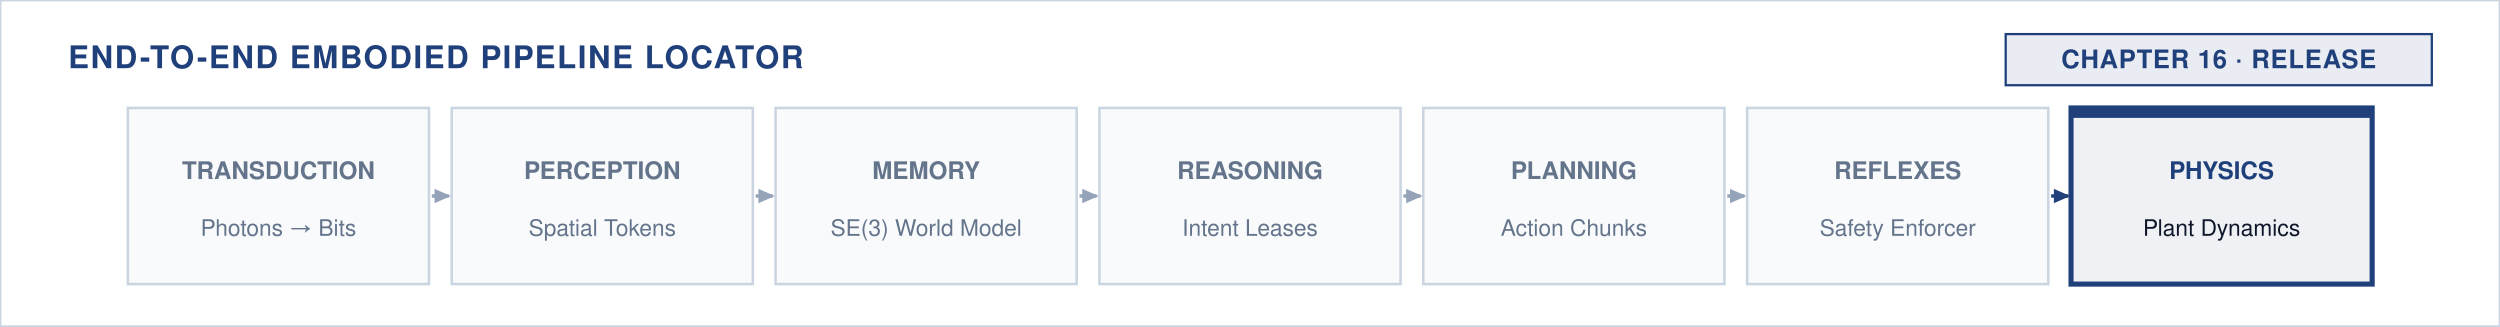
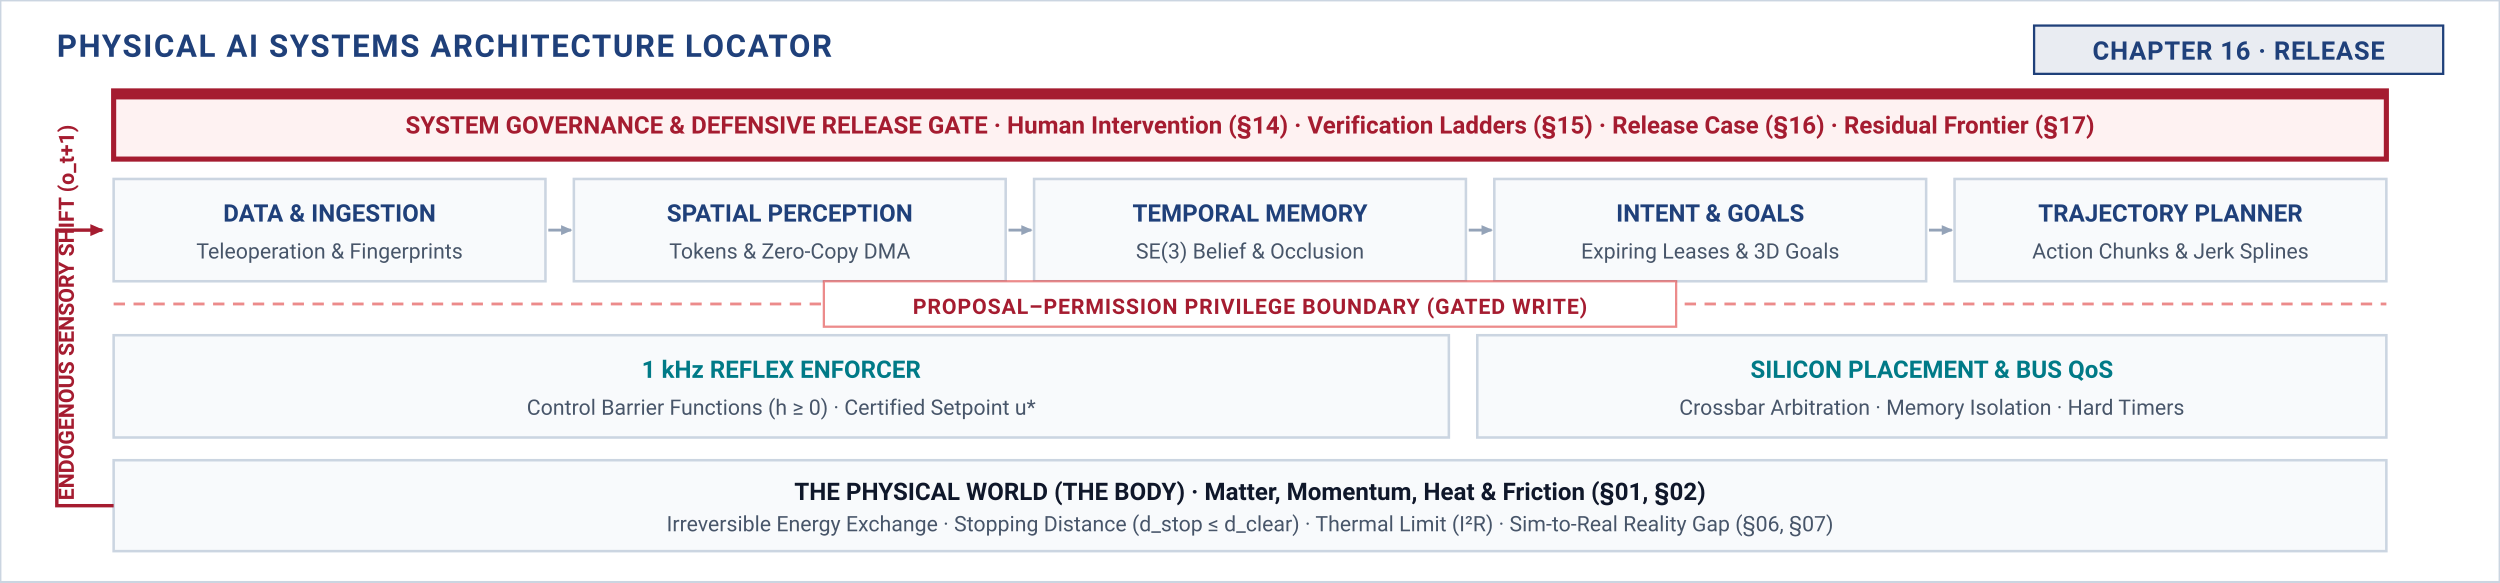
- <svg xmlns="http://www.w3.org/2000/svg" viewBox="0 0 880 115" width="100%" height="100%">
+ <svg xmlns="http://www.w3.org/2000/svg" viewBox="0 0 880 205" width="100%" height="100%">
  <style>
-   text { font-family: "Helvetica Neue", Helvetica, Arial, sans-serif; }
-   .section-hdr { font-size: 11px; font-weight: 700; fill: #1F407A; letter-spacing: 0.05em; }
+   text { font-family: -apple-system, BlinkMacSystemFont, "Segoe UI", Roboto, "Helvetica Neue", Arial, sans-serif; }
+   .hdr-title { font-size: 11px; font-weight: 700; fill: #1F407A; letter-spacing: 0.05em; }
  .badge-text { font-size: 9px; font-weight: 700; text-anchor: middle; letter-spacing: 0.03em; }
+   .tier-title { font-size: 8.5px; font-weight: 700; fill: #475569; letter-spacing: 0.04em; }
+   .card-title { font-size: 8.5px; font-weight: 700; text-anchor: middle; }
+   .card-sub { font-size: 7.5px; text-anchor: middle; }
+   .banner-text { font-size: 8.5px; font-weight: 700; text-anchor: middle; }
+   .loop-text { font-size: 7.5px; font-weight: 700; fill: #A51C30; }
+   .boundary-text { font-size: 7.5px; font-weight: 700; fill: #A51C30; text-anchor: middle; letter-spacing: 0.04em; }
</style>
  <defs>
-     <marker id="arr-navy" viewBox="0 0 10 10" refX="7" refY="5" markerWidth="6" markerHeight="6" orient="auto-start-reverse">
+     <marker id="arr-navy" viewBox="0 0 10 10" refX="7" refY="5" markerWidth="5" markerHeight="5" orient="auto-start-reverse">
      <path d="M 0 1.5 L 8 5 L 0 8.5 z" fill="#1F407A" />
    </marker>
-     <marker id="arr-slate" viewBox="0 0 10 10" refX="7" refY="5" markerWidth="6" markerHeight="6" orient="auto-start-reverse">
+     <marker id="arr-crimson" viewBox="0 0 10 10" refX="7" refY="5" markerWidth="5" markerHeight="5" orient="auto-start-reverse">
+       <path d="M 0 1.5 L 8 5 L 0 8.5 z" fill="#A51C30" />
+     </marker>
+     <marker id="arr-slate" viewBox="0 0 10 10" refX="7" refY="5" markerWidth="5" markerHeight="5" orient="auto-start-reverse">
      <path d="M 0 1.5 L 8 5 L 0 8.5 z" fill="#94A3B8" />
    </marker>
-     <marker id="arr-crimson" viewBox="0 0 10 10" refX="7" refY="5" markerWidth="6" markerHeight="6" orient="auto-start-reverse">
-       <path d="M 0 1.5 L 8 5 L 0 8.5 z" fill="#A51C30" />
-     </marker>
  </defs>
-   <rect width="880" height="115" fill="#FFFFFF" stroke="#CBD5E1" stroke-width="1" />
-   <text x="24" y="24" class="section-hdr">END-TO-END EMBODIED PIPELINE LOCATOR</text>
-   <rect x="706.0" y="12" width="150.0" height="18" fill="#1F407A" fill-opacity="0.10" stroke="#1F407A" stroke-width="0.8" />
-   <text x="781.0" y="24" class="badge-text" fill="#1F407A">CHAPTER 16 · RELEASE</text>
-   <rect x="45.0" y="38" width="106" height="62" fill="#F8FAFC" stroke="#CBD5E1" stroke-width="0.9" />
-   <text x="98.0" y="63" font-size="8.5" font-weight="600" fill="#64748B" text-anchor="middle">TRANSDUCTION</text>
-   <text x="98.0" y="83" font-size="8" fill="#64748B" text-anchor="middle">Photons → Bits</text>
-   <line x1="152.0" y1="69.0" x2="158.0" y2="69.0" stroke="#94A3B8" stroke-width="1.2" marker-end="url(#arr-slate)" />
-   <rect x="159.0" y="38" width="106" height="62" fill="#F8FAFC" stroke="#CBD5E1" stroke-width="0.9" />
-   <text x="212.0" y="63" font-size="8.5" font-weight="600" fill="#64748B" text-anchor="middle">PERCEPTION</text>
-   <text x="212.0" y="83" font-size="8" fill="#64748B" text-anchor="middle">Spatial Tokens</text>
-   <line x1="266.0" y1="69.0" x2="272.0" y2="69.0" stroke="#94A3B8" stroke-width="1.2" marker-end="url(#arr-slate)" />
-   <rect x="273.0" y="38" width="106" height="62" fill="#F8FAFC" stroke="#CBD5E1" stroke-width="0.9" />
-   <text x="326.0" y="63" font-size="8.5" font-weight="600" fill="#64748B" text-anchor="middle">MEMORY</text>
-   <text x="326.0" y="83" font-size="8" fill="#64748B" text-anchor="middle">SE(3) World Model</text>
-   <line x1="380.0" y1="69.0" x2="386.0" y2="69.0" stroke="#94A3B8" stroke-width="1.2" marker-end="url(#arr-slate)" />
-   <rect x="387.0" y="38" width="106" height="62" fill="#F8FAFC" stroke="#CBD5E1" stroke-width="0.9" />
-   <text x="440.0" y="63" font-size="8.5" font-weight="600" fill="#64748B" text-anchor="middle">REASONING</text>
-   <text x="440.0" y="83" font-size="8" fill="#64748B" text-anchor="middle">Intent Leases</text>
-   <line x1="494.0" y1="69.0" x2="500.0" y2="69.0" stroke="#94A3B8" stroke-width="1.2" marker-end="url(#arr-slate)" />
-   <rect x="501.0" y="38" width="106" height="62" fill="#F8FAFC" stroke="#CBD5E1" stroke-width="0.9" />
-   <text x="554.0" y="63" font-size="8.5" font-weight="600" fill="#64748B" text-anchor="middle">PLANNING</text>
-   <text x="554.0" y="83" font-size="8" fill="#64748B" text-anchor="middle">Action Chunks</text>
-   <line x1="608.0" y1="69.0" x2="614.0" y2="69.0" stroke="#94A3B8" stroke-width="1.2" marker-end="url(#arr-slate)" />
-   <rect x="615.0" y="38" width="106" height="62" fill="#F8FAFC" stroke="#CBD5E1" stroke-width="0.9" />
-   <text x="668.0" y="63" font-size="8.5" font-weight="600" fill="#64748B" text-anchor="middle">REFLEXES</text>
-   <text x="668.0" y="83" font-size="8" fill="#64748B" text-anchor="middle">Safety Enforcer</text>
-   <line x1="722.0" y1="69.0" x2="728.0" y2="69.0" stroke="#1F407A" stroke-width="1.2" marker-end="url(#arr-navy)" />
-   <rect x="729.0" y="38" width="106" height="62" fill="#1F407A12" stroke="#1F407A" stroke-width="1.8" />
-   <rect x="729.0" y="38" width="106" height="3.5" fill="#1F407A" />
-   <text x="782.0" y="63" font-size="8.5" font-weight="700" fill="#1F407A" text-anchor="middle">PHYSICS</text>
-   <text x="782.0" y="83" font-size="8" fill="#0F172A" text-anchor="middle">Plant Dynamics</text>
+   <rect width="880" height="205" fill="#FFFFFF" stroke="#CBD5E1" stroke-width="1" />
+   <text x="20" y="20" class="hdr-title">PHYSICAL AI SYSTEMS ARCHITECTURE LOCATOR</text>
+   <rect x="716.0" y="9" width="144.0" height="17" fill="#1F407A" fill-opacity="0.10" stroke="#1F407A" stroke-width="0.8" />
+   <text x="788.0" y="21" class="badge-text" fill="#1F407A">CHAPTER 16 · RELEASE</text>
+   <rect x="40" y="32" width="800" height="24" fill="#FEF2F2" stroke="#A51C30" stroke-width="1.8" />
+   <rect x="40" y="32" width="800" height="3" fill="#A51C30" />
+   <text x="440" y="47" class="banner-text" fill="#A51C30">SYSTEM GOVERNANCE &amp; DEFENSIVE RELEASE GATE · Human Intervention (§14) · Verification Ladders (§15) · Release Case (§16) · Residual Frontier (§17)</text>
+   <rect x="40" y="63" width="152" height="36" fill="#F8FAFC" stroke="#CBD5E1" stroke-width="0.9" />
+   <text x="116.0" y="78" class="card-title" fill="#1F407A">DATA &amp; INGESTION</text>
+   <text x="116.0" y="91" class="card-sub" fill="#475569">Teleoperation &amp; Fingerprints</text>
+   <line x1="193" y1="81.0" x2="201" y2="81.0" stroke="#94A3B8" stroke-width="1.0" marker-end="url(#arr-slate)" />
+   <rect x="202" y="63" width="152" height="36" fill="#F8FAFC" stroke="#CBD5E1" stroke-width="0.9" />
+   <text x="278.0" y="78" class="card-title" fill="#1F407A">SPATIAL PERCEPTION</text>
+   <text x="278.0" y="91" class="card-sub" fill="#475569">Tokens &amp; Zero-Copy DMA</text>
+   <line x1="355" y1="81.0" x2="363" y2="81.0" stroke="#94A3B8" stroke-width="1.0" marker-end="url(#arr-slate)" />
+   <rect x="364" y="63" width="152" height="36" fill="#F8FAFC" stroke="#CBD5E1" stroke-width="0.9" />
+   <text x="440.0" y="78" class="card-title" fill="#1F407A">TEMPORAL MEMORY</text>
+   <text x="440.0" y="91" class="card-sub" fill="#475569">SE(3) Belief &amp; Occlusion</text>
+   <line x1="517" y1="81.0" x2="525" y2="81.0" stroke="#94A3B8" stroke-width="1.0" marker-end="url(#arr-slate)" />
+   <rect x="526" y="63" width="152" height="36" fill="#F8FAFC" stroke="#CBD5E1" stroke-width="0.9" />
+   <text x="602.0" y="78" class="card-title" fill="#1F407A">INTENT &amp; GOALS</text>
+   <text x="602.0" y="91" class="card-sub" fill="#475569">Expiring Leases &amp; 3D Goals</text>
+   <line x1="679" y1="81.0" x2="687" y2="81.0" stroke="#94A3B8" stroke-width="1.0" marker-end="url(#arr-slate)" />
+   <rect x="688" y="63" width="152" height="36" fill="#F8FAFC" stroke="#CBD5E1" stroke-width="0.9" />
+   <text x="764.0" y="78" class="card-title" fill="#1F407A">TRAJECTORY PLANNER</text>
+   <text x="764.0" y="91" class="card-sub" fill="#475569">Action Chunks &amp; Jerk Splines</text>
+   <line x1="40" y1="107" x2="840" y2="107" stroke="#DC262688" stroke-dasharray="4,3" stroke-width="1.0" />
+   <rect x="290" y="99" width="300" height="16" fill="#FFFFFF" stroke="#DC262688" stroke-width="0.8" />
+   <text x="440" y="110.5" class="boundary-text">PROPOSAL–PERMISSION PRIVILEGE BOUNDARY (GATED WRITE)</text>
+   <rect x="40" y="118" width="470" height="36" fill="#F8FAFC" stroke="#CBD5E1" stroke-width="0.9" />
+   <text x="275.0" y="133" class="card-title" fill="#007A87">1 kHz REFLEX ENFORCER</text>
+   <text x="275.0" y="146" class="card-sub" fill="#475569">Control Barrier Functions (h ≥ 0) · Certified Setpoint u*</text>
+   <rect x="520" y="118" width="320" height="36" fill="#F8FAFC" stroke="#CBD5E1" stroke-width="0.9" />
+   <text x="680.0" y="133" class="card-title" fill="#007A87">SILICON PLACEMENT &amp; BUS QoS</text>
+   <text x="680.0" y="146" class="card-sub" fill="#475569">Crossbar Arbitration · Memory Isolation · Hard Timers</text>
+   <rect x="40" y="162" width="800" height="32" fill="#F8FAFC" stroke="#CBD5E1" stroke-width="0.9" />
+   <text x="440" y="176" class="card-title" fill="#0F172A">THE PHYSICAL WORLD (THE BODY) · Matter, Momentum, Heat &amp; Friction (§01, §02)</text>
+   <text x="440" y="187" class="card-sub" fill="#475569">Irreversible Energy Exchange · Stopping Distance (d_stop ≤ d_clear) · Thermal Limit (I²R) · Sim-to-Real Reality Gap (§06, §07)</text>
+   <path d="M 40 178 L 20 178 L 20 81 L 36 81" fill="none" stroke="#A51C30" stroke-width="1.2" marker-end="url(#arr-crimson)" />
+   <text x="26" y="110" class="loop-text" transform="rotate(-90 26,110)" text-anchor="middle">ENDOGENOUS SENSORY SHIFT (o_t+1)</text>
</svg>
